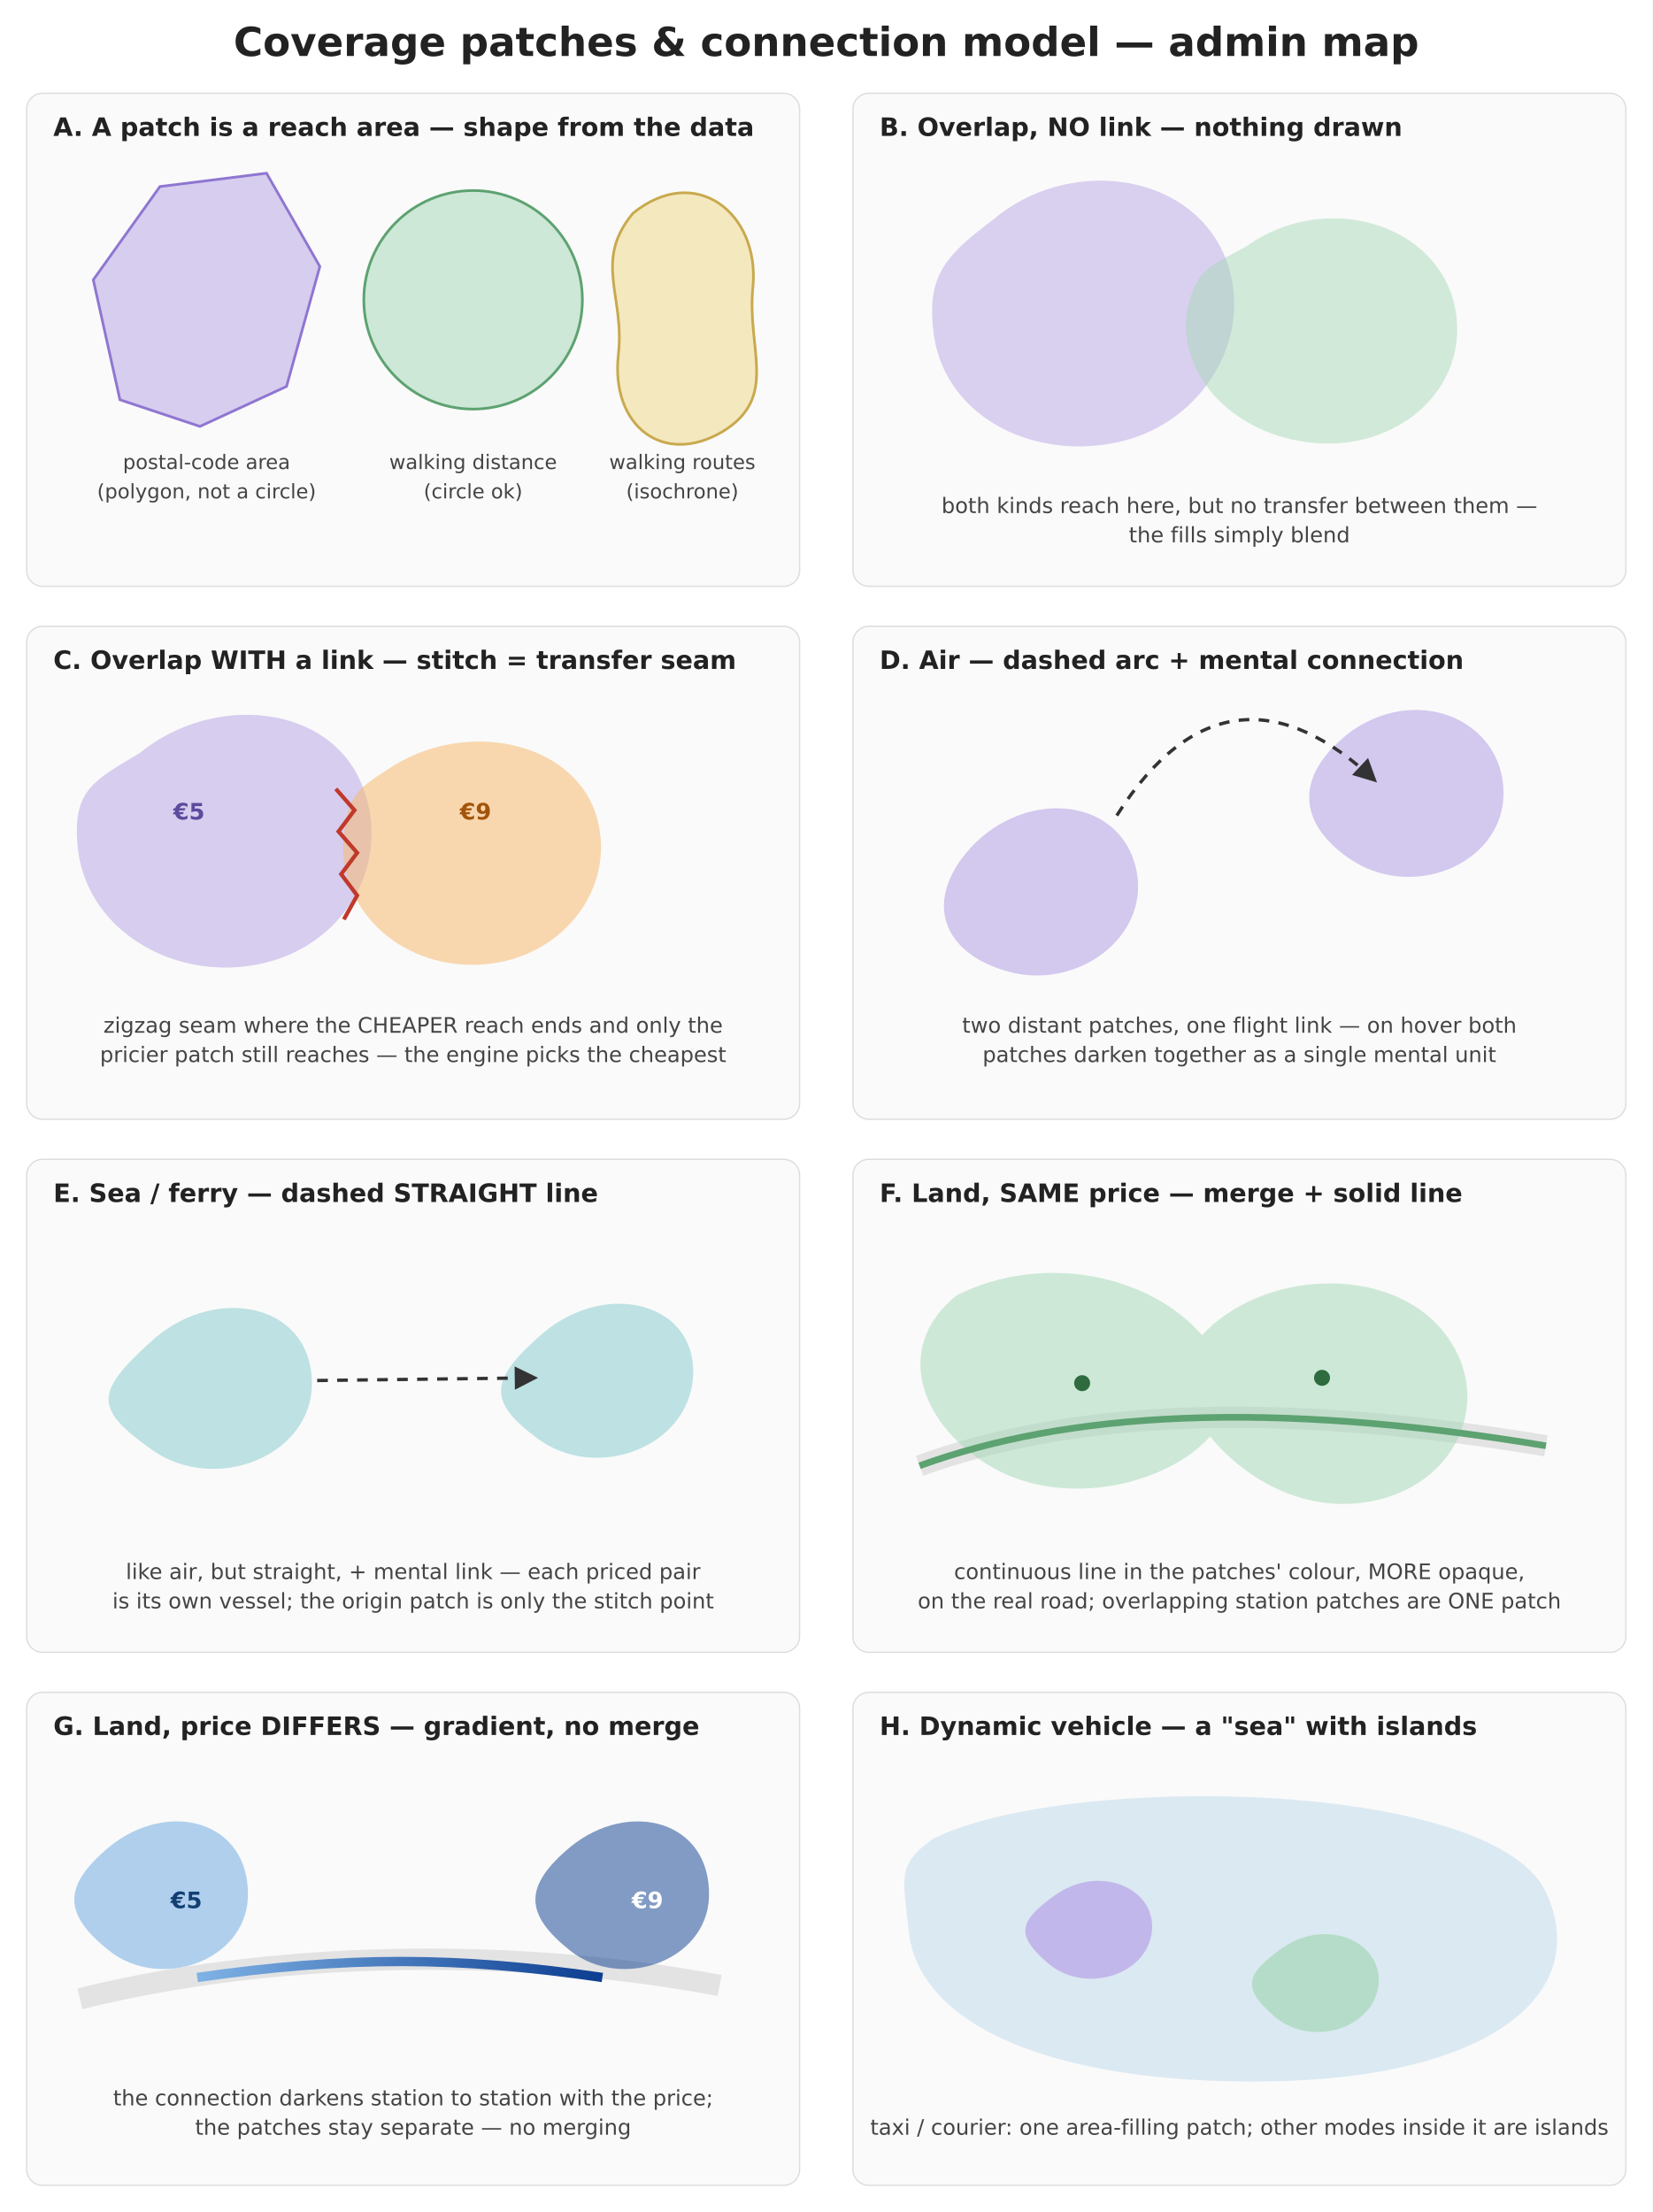
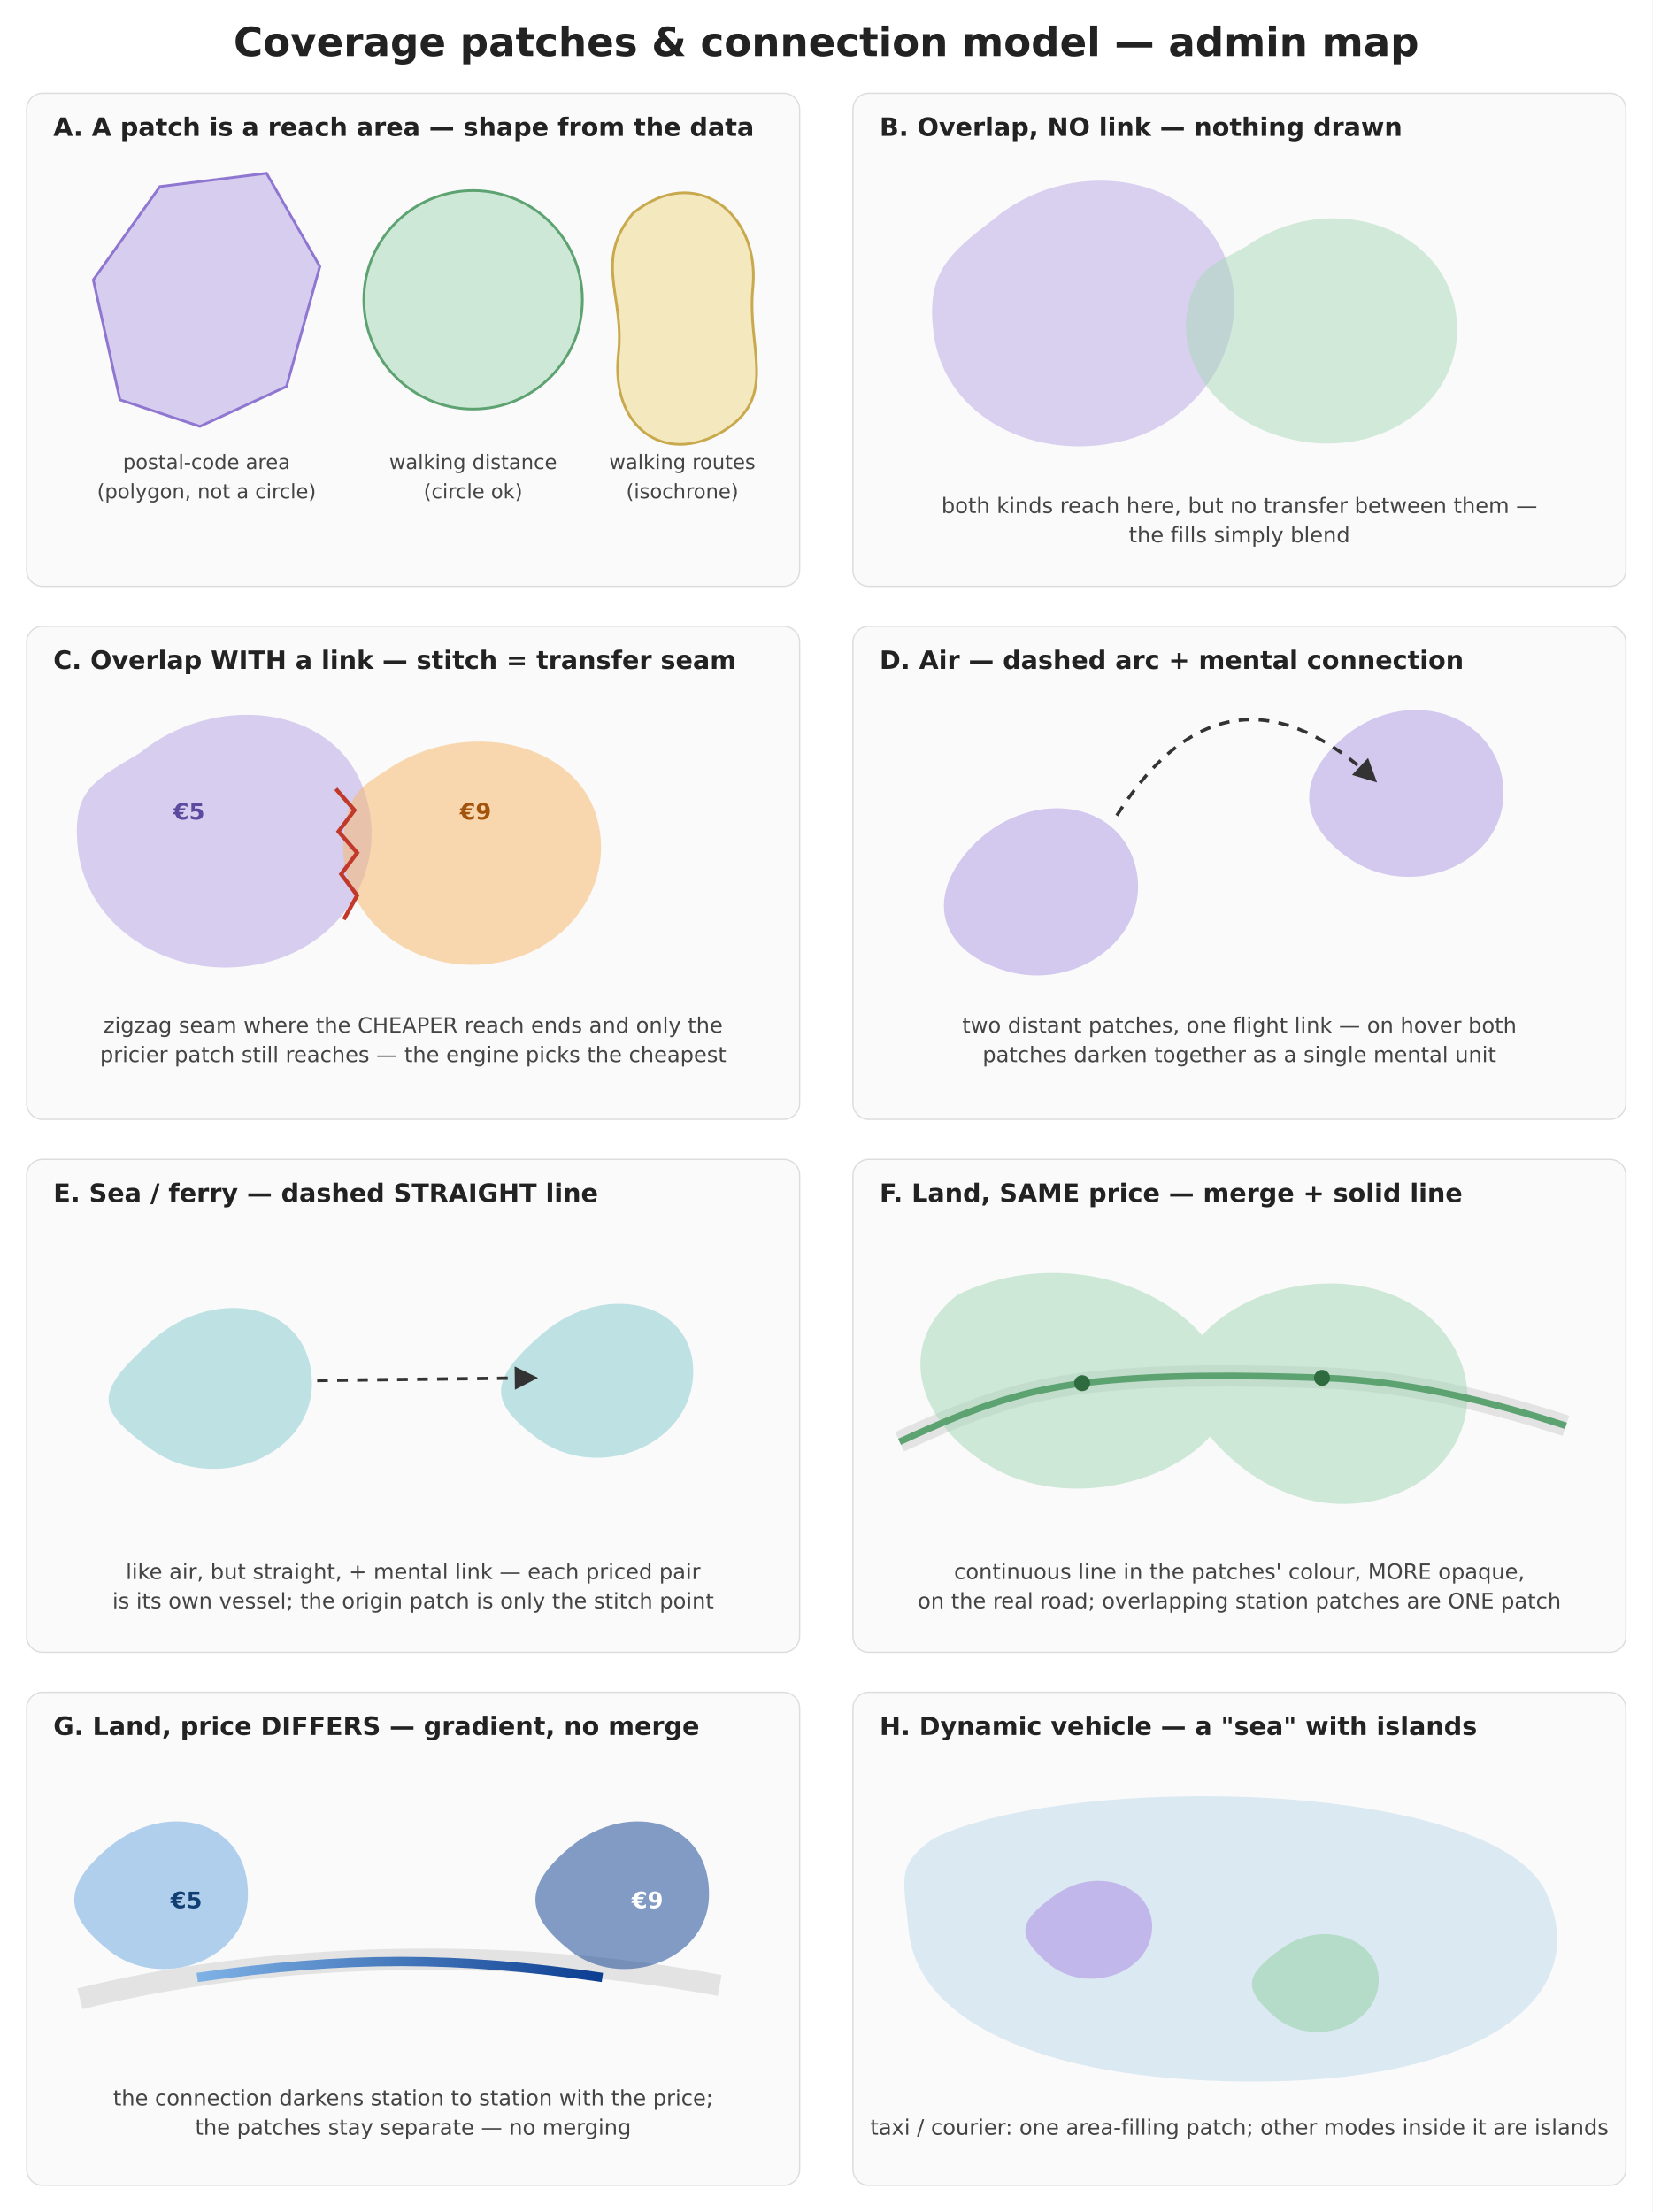
<svg xmlns="http://www.w3.org/2000/svg" width="1240" height="1660" viewBox="0 0 1240 1660" font-family="DejaVu Sans, Arial, sans-serif">
  <defs>
    <marker id="arr" viewBox="0 0 10 10" refX="9" refY="5" markerWidth="7" markerHeight="7" orient="auto-start-reverse">
      <path d="M0,0 L10,5 L0,10 z" fill="#333" />
    </marker>
    <linearGradient id="priceGrad" x1="0" y1="0" x2="1" y2="0">
      <stop offset="0" stop-color="#7fb2e5" />
      <stop offset="1" stop-color="#0b3d91" />
    </linearGradient>
  </defs>
  <rect x="0" y="0" width="1240" height="1660" fill="#ffffff" />
  <text x="620" y="42" font-size="30" font-weight="bold" text-anchor="middle" fill="#222">Coverage patches &amp; connection model — admin map</text>
  <g>
    <rect x="20" y="70" width="580" height="370" rx="12" fill="#fafafa" stroke="#ddd" />
    <text x="40" y="102" font-size="19" font-weight="bold" fill="#222">A. A patch is a reach area — shape from the data</text>
    <polygon points="90,300 70,210 120,140 200,130 240,200 215,290 150,320" fill="#b9a7e6" fill-opacity="0.55" stroke="#8f76d1" stroke-width="2" />
    <text x="155" y="352" font-size="15" text-anchor="middle" fill="#444">postal-code area</text>
    <text x="155" y="374" font-size="15" text-anchor="middle" fill="#444">(polygon, not a circle)</text>
    <circle cx="355" cy="225" r="82" fill="#a8d8b9" fill-opacity="0.55" stroke="#5da271" stroke-width="2" />
    <text x="355" y="352" font-size="15" text-anchor="middle" fill="#444">walking distance</text>
    <text x="355" y="374" font-size="15" text-anchor="middle" fill="#444">(circle ok)</text>
    <path d="M475,160 C522,122 570,160 565,215 C560,262 585,298 542,324 C498,350 458,320 464,266 C469,222 445,196 475,160 Z" fill="#f2dfa0" fill-opacity="0.65" stroke="#c9a94e" stroke-width="2" />
    <text x="512" y="352" font-size="15" text-anchor="middle" fill="#444">walking routes</text>
    <text x="512" y="374" font-size="15" text-anchor="middle" fill="#444">(isochrone)</text>
  </g>
  <g>
    <rect x="640" y="70" width="580" height="370" rx="12" fill="#fafafa" stroke="#ddd" />
    <text x="660" y="102" font-size="19" font-weight="bold" fill="#222">B. Overlap, NO link — nothing drawn</text>
    <path d="M745,165 C800,118 890,128 918,190 C944,248 905,318 838,332 C772,346 705,310 700,245 C696,205 712,190 745,165 Z" fill="#b9a7e6" fill-opacity="0.5" />
    <path d="M935,185 C995,142 1080,168 1092,232 C1103,292 1048,340 982,332 C918,324 878,272 893,224 C900,200 912,198 935,185 Z" fill="#a8d8b9" fill-opacity="0.5" />
    <text x="930" y="385" font-size="16" text-anchor="middle" fill="#444">both kinds reach here, but no transfer between them —</text>
    <text x="930" y="407" font-size="16" text-anchor="middle" fill="#444">the fills simply blend</text>
  </g>
  <g>
    <rect x="20" y="470" width="580" height="370" rx="12" fill="#fafafa" stroke="#ddd" />
    <text x="40" y="502" font-size="19" font-weight="bold" fill="#222">C. Overlap WITH a link — stitch = transfer seam</text>
    <path d="M105,565 C160,520 248,528 272,590 C295,648 258,712 192,724 C128,736 62,696 58,632 C55,592 72,585 105,565 Z" fill="#b9a7e6" fill-opacity="0.55" />
    <path d="M290,578 C348,538 432,556 448,614 C463,668 420,722 358,724 C300,726 252,682 258,626 C261,598 268,592 290,578 Z" fill="#f5b971" fill-opacity="0.55" />
    <polyline points="252,592 266,608 254,624 268,640 256,656 268,672 258,690" fill="none" stroke="#c0392b" stroke-width="3" />
    <text x="130" y="615" font-size="17" font-weight="bold" fill="#5b4a9e">€5</text>
    <text x="345" y="615" font-size="17" font-weight="bold" fill="#a3540a">€9</text>
    <text x="310" y="775" font-size="16" text-anchor="middle" fill="#444">zigzag seam where the CHEAPER reach ends and only the</text>
    <text x="310" y="797" font-size="16" text-anchor="middle" fill="#444">pricier patch still reaches — the engine picks the cheapest</text>
  </g>
  <g>
    <rect x="640" y="470" width="580" height="370" rx="12" fill="#fafafa" stroke="#ddd" />
    <text x="660" y="502" font-size="19" font-weight="bold" fill="#222">D. Air — dashed arc + mental connection</text>
    <path d="M725,640 C765,592 838,596 852,650 C865,700 812,742 760,730 C710,718 692,680 725,640 Z" fill="#b9a7e6" fill-opacity="0.6" />
    <path d="M1015,548 C1068,512 1132,544 1128,600 C1124,650 1058,676 1012,644 C972,616 972,580 1015,548 Z" fill="#b9a7e6" fill-opacity="0.6" />
    <path d="M838,612 C895,522 962,520 1032,586" fill="none" stroke="#333" stroke-width="2.5" stroke-dasharray="8 7" marker-end="url(#arr)" />
    <text x="930" y="775" font-size="16" text-anchor="middle" fill="#444">two distant patches, one flight link — on hover both</text>
    <text x="930" y="797" font-size="16" text-anchor="middle" fill="#444">patches darken together as a single mental unit</text>
  </g>
  <g>
    <rect x="20" y="870" width="580" height="370" rx="12" fill="#fafafa" stroke="#ddd" />
    <text x="40" y="902" font-size="19" font-weight="bold" fill="#222">E. Sea / ferry — dashed STRAIGHT line</text>
    <path d="M112,1008 C158,964 232,976 234,1036 C236,1092 162,1122 114,1088 C72,1058 70,1046 112,1008 Z" fill="#9fd4d8" fill-opacity="0.65" />
    <path d="M408,1000 C456,960 524,978 520,1034 C516,1086 448,1112 404,1080 C366,1052 366,1036 408,1000 Z" fill="#9fd4d8" fill-opacity="0.65" />
    <line x1="238" y1="1036" x2="402" y2="1034" stroke="#333" stroke-width="2.5" stroke-dasharray="8 7" marker-end="url(#arr)" />
    <text x="310" y="1185" font-size="16" text-anchor="middle" fill="#444">like air, but straight, + mental link — each priced pair</text>
    <text x="310" y="1207" font-size="16" text-anchor="middle" fill="#444">is its own vessel; the origin patch is only the stitch point</text>
  </g>
  <g>
    <rect x="640" y="870" width="580" height="370" rx="12" fill="#fafafa" stroke="#ddd" />
    <text x="660" y="902" font-size="19" font-weight="bold" fill="#222">F. Land, SAME price — merge + solid line</text>
-     <path d="M690,1100 C800,1060 950,1050 1160,1085" fill="none" stroke="#e3e3e3" stroke-width="16" />
+     <path d="M675,1082 C740,1052 770,1044 812,1038 C870,1031 935,1032 992,1034 C1055,1036 1120,1052 1175,1070" fill="none" stroke="#e3e3e3" stroke-width="16" />
    <path d="M718,972 C782,940 862,956 902,1002 C946,954 1040,948 1082,998 C1122,1046 1096,1112 1032,1126 C982,1137 936,1112 908,1078 C876,1114 800,1132 746,1102 C692,1072 668,1012 718,972 Z" fill="#a8d8b9" fill-opacity="0.55" />
-     <path d="M690,1100 C800,1060 950,1050 1160,1085" fill="none" stroke="#5da271" stroke-width="5" />
+     <path d="M675,1082 C740,1052 770,1044 812,1038 C870,1031 935,1032 992,1034 C1055,1036 1120,1052 1175,1070" fill="none" stroke="#5da271" stroke-width="5" />
    <circle cx="812" cy="1038" r="6" fill="#2e6b3e" />
    <circle cx="992" cy="1034" r="6" fill="#2e6b3e" />
    <text x="930" y="1185" font-size="16" text-anchor="middle" fill="#444">continuous line in the patches' colour, MORE opaque,</text>
    <text x="930" y="1207" font-size="16" text-anchor="middle" fill="#444">on the real road; overlapping station patches are ONE patch</text>
  </g>
  <g>
    <rect x="20" y="1270" width="580" height="370" rx="12" fill="#fafafa" stroke="#ddd" />
    <text x="40" y="1302" font-size="19" font-weight="bold" fill="#222">G. Land, price DIFFERS — gradient, no merge</text>
    <path d="M60,1500 C200,1465 380,1460 540,1490" fill="none" stroke="#e3e3e3" stroke-width="16" />
    <path d="M148,1484 C260,1468 342,1468 452,1484" fill="none" stroke="url(#priceGrad)" stroke-width="7" />
    <path d="M82,1386 C126,1350 188,1366 186,1424 C184,1472 120,1494 82,1464 C48,1437 46,1416 82,1386 Z" fill="#7fb2e5" fill-opacity="0.6" />
    <path d="M428,1386 C472,1350 534,1366 532,1424 C530,1472 466,1494 428,1464 C394,1437 392,1416 428,1386 Z" fill="#0b3d91" fill-opacity="0.5" />
    <text x="128" y="1432" font-size="17" font-weight="bold" fill="#123f73">€5</text>
    <text x="474" y="1432" font-size="17" font-weight="bold" fill="#ffffff">€9</text>
    <text x="310" y="1580" font-size="16" text-anchor="middle" fill="#444">the connection darkens station to station with the price;</text>
    <text x="310" y="1602" font-size="16" text-anchor="middle" fill="#444">the patches stay separate — no merging</text>
  </g>
  <g>
    <rect x="640" y="1270" width="580" height="370" rx="12" fill="#fafafa" stroke="#ddd" />
    <text x="660" y="1302" font-size="19" font-weight="bold" fill="#222">H. Dynamic vehicle — a "sea" with islands</text>
    <path d="M700,1380 C800,1330 1120,1335 1160,1420 C1195,1495 1120,1560 950,1562 C790,1564 690,1520 682,1450 C678,1410 672,1400 700,1380 Z" fill="#bcd9ea" fill-opacity="0.5" />
    <path d="M792,1422 C826,1398 870,1418 864,1452 C858,1484 812,1496 786,1473 C762,1452 764,1442 792,1422 Z" fill="#b9a7e6" fill-opacity="0.75" />
    <path d="M962,1462 C996,1438 1040,1458 1034,1492 C1028,1524 982,1536 956,1513 C932,1492 934,1482 962,1462 Z" fill="#a8d8b9" fill-opacity="0.75" />
    <text x="930" y="1602" font-size="16" text-anchor="middle" fill="#444">taxi / courier: one area-filling patch; other modes inside it are islands</text>
  </g>
</svg>
